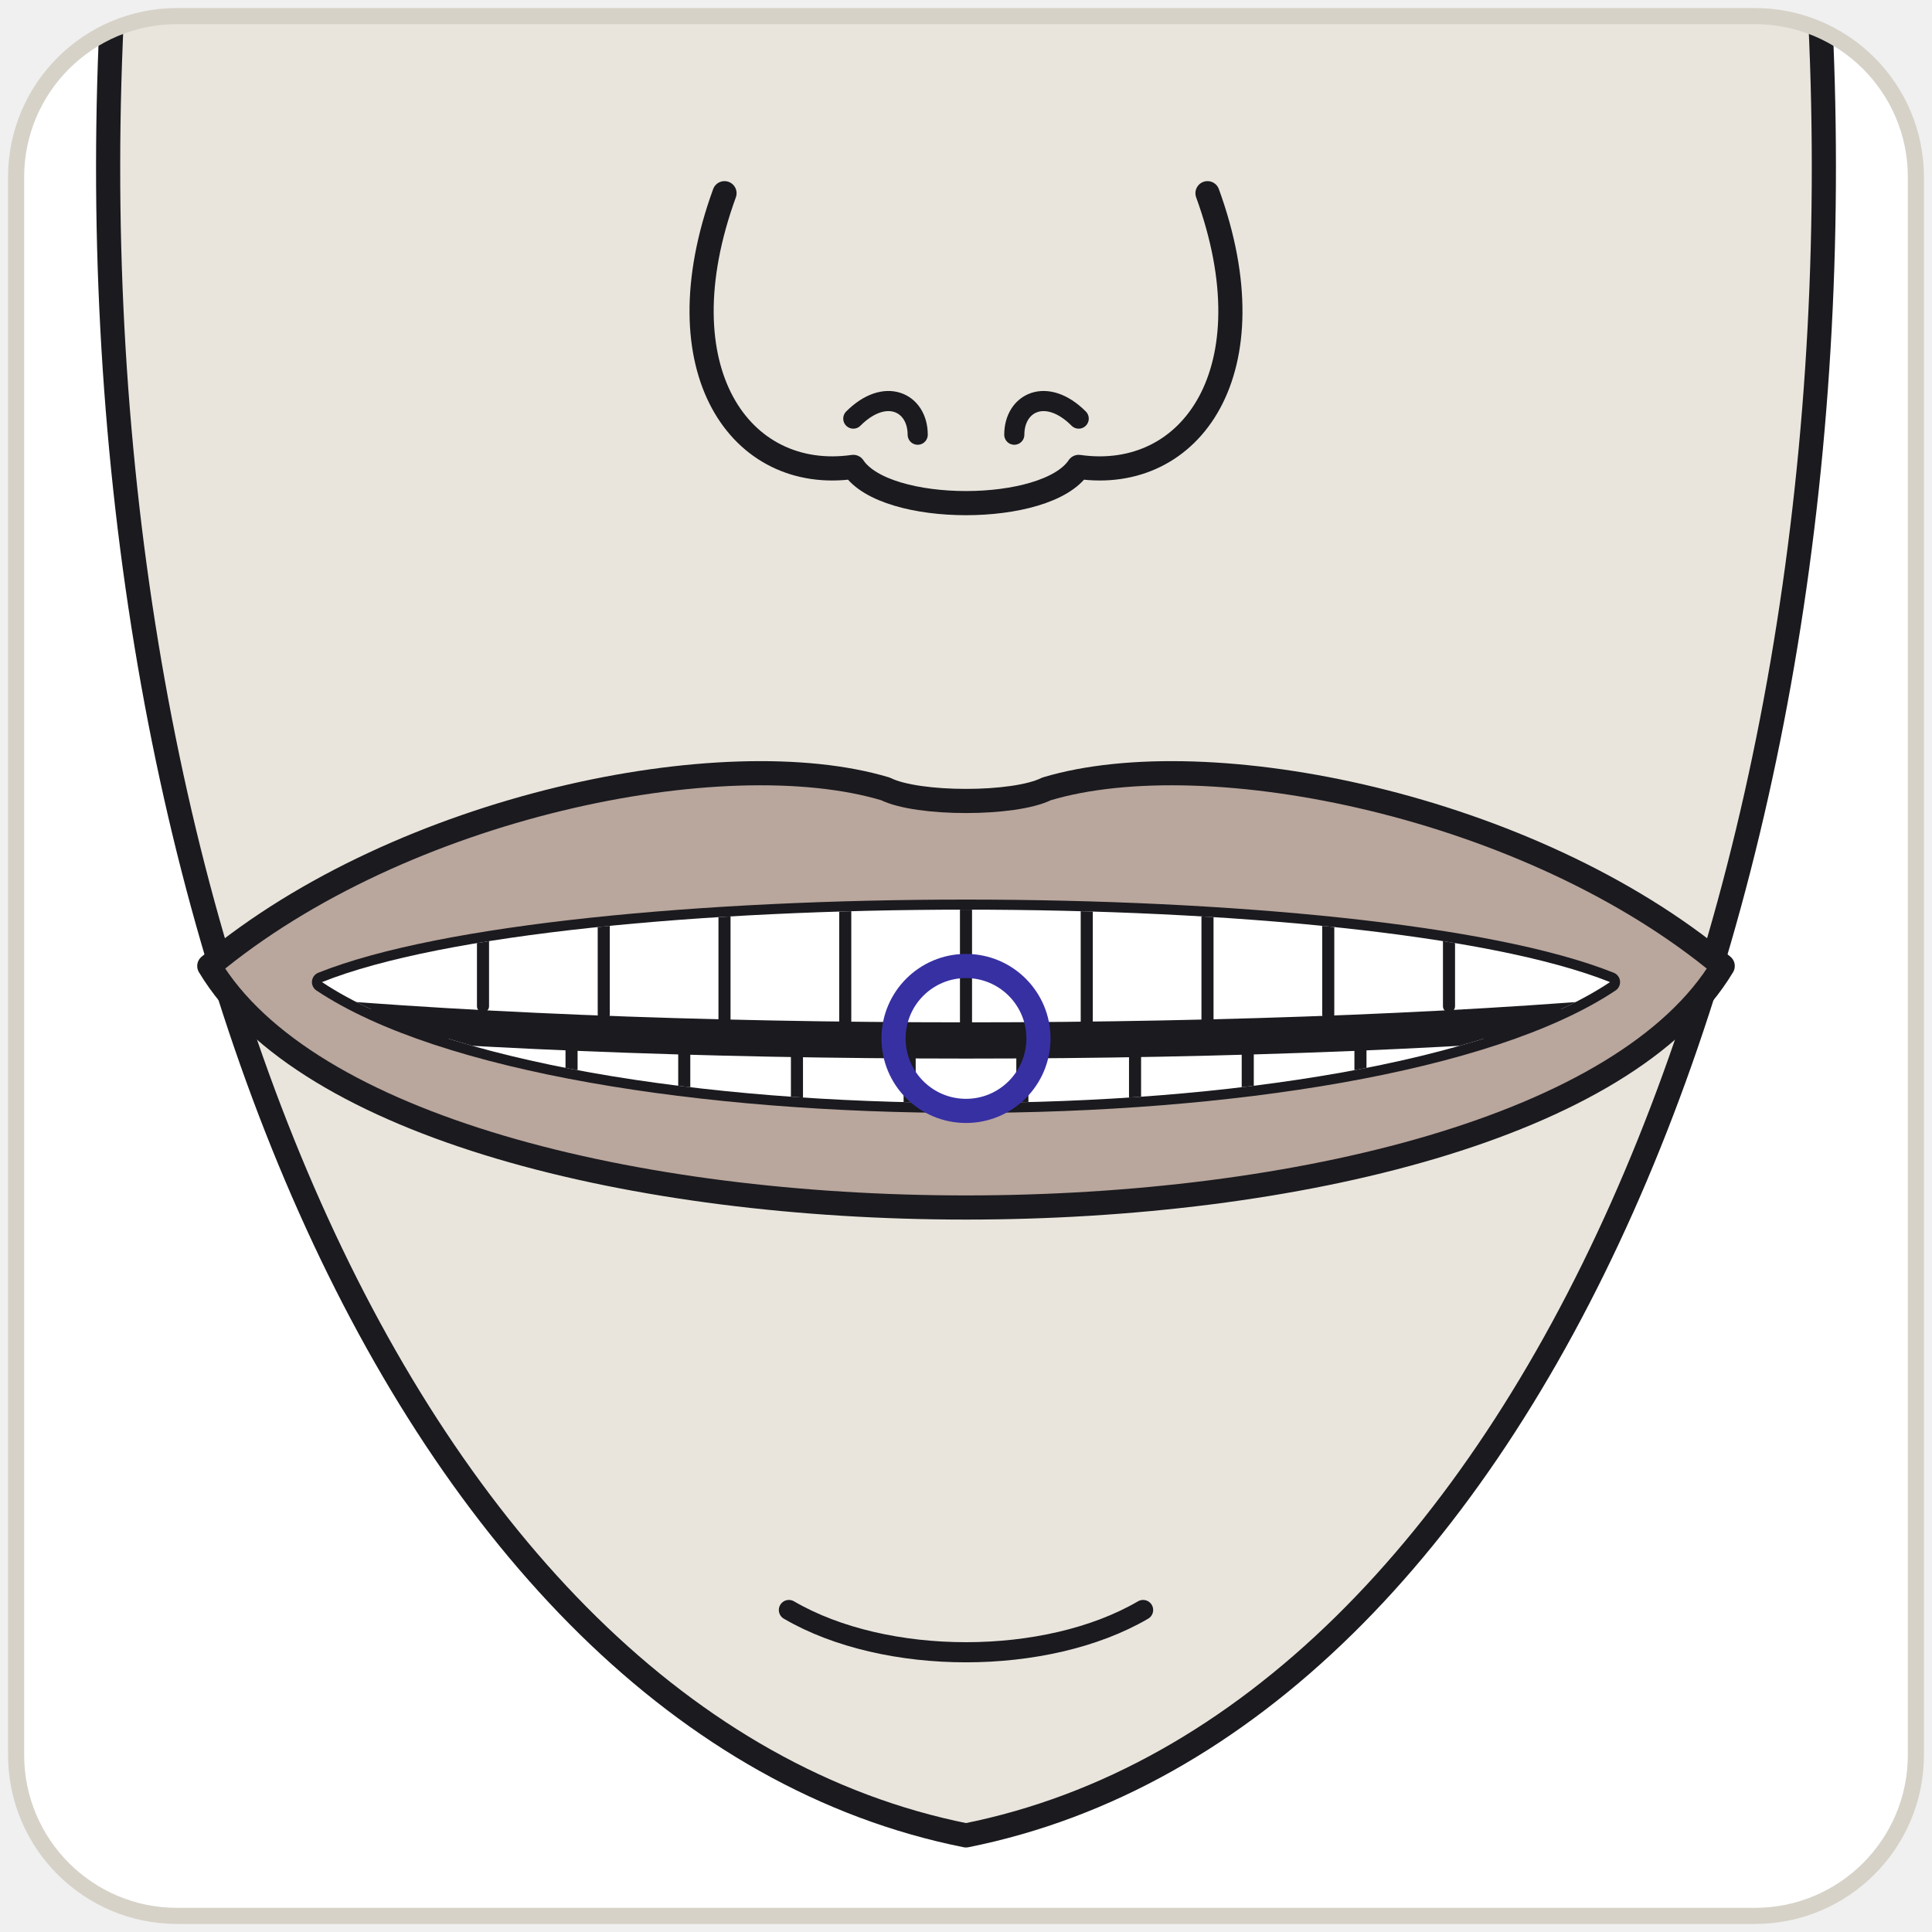
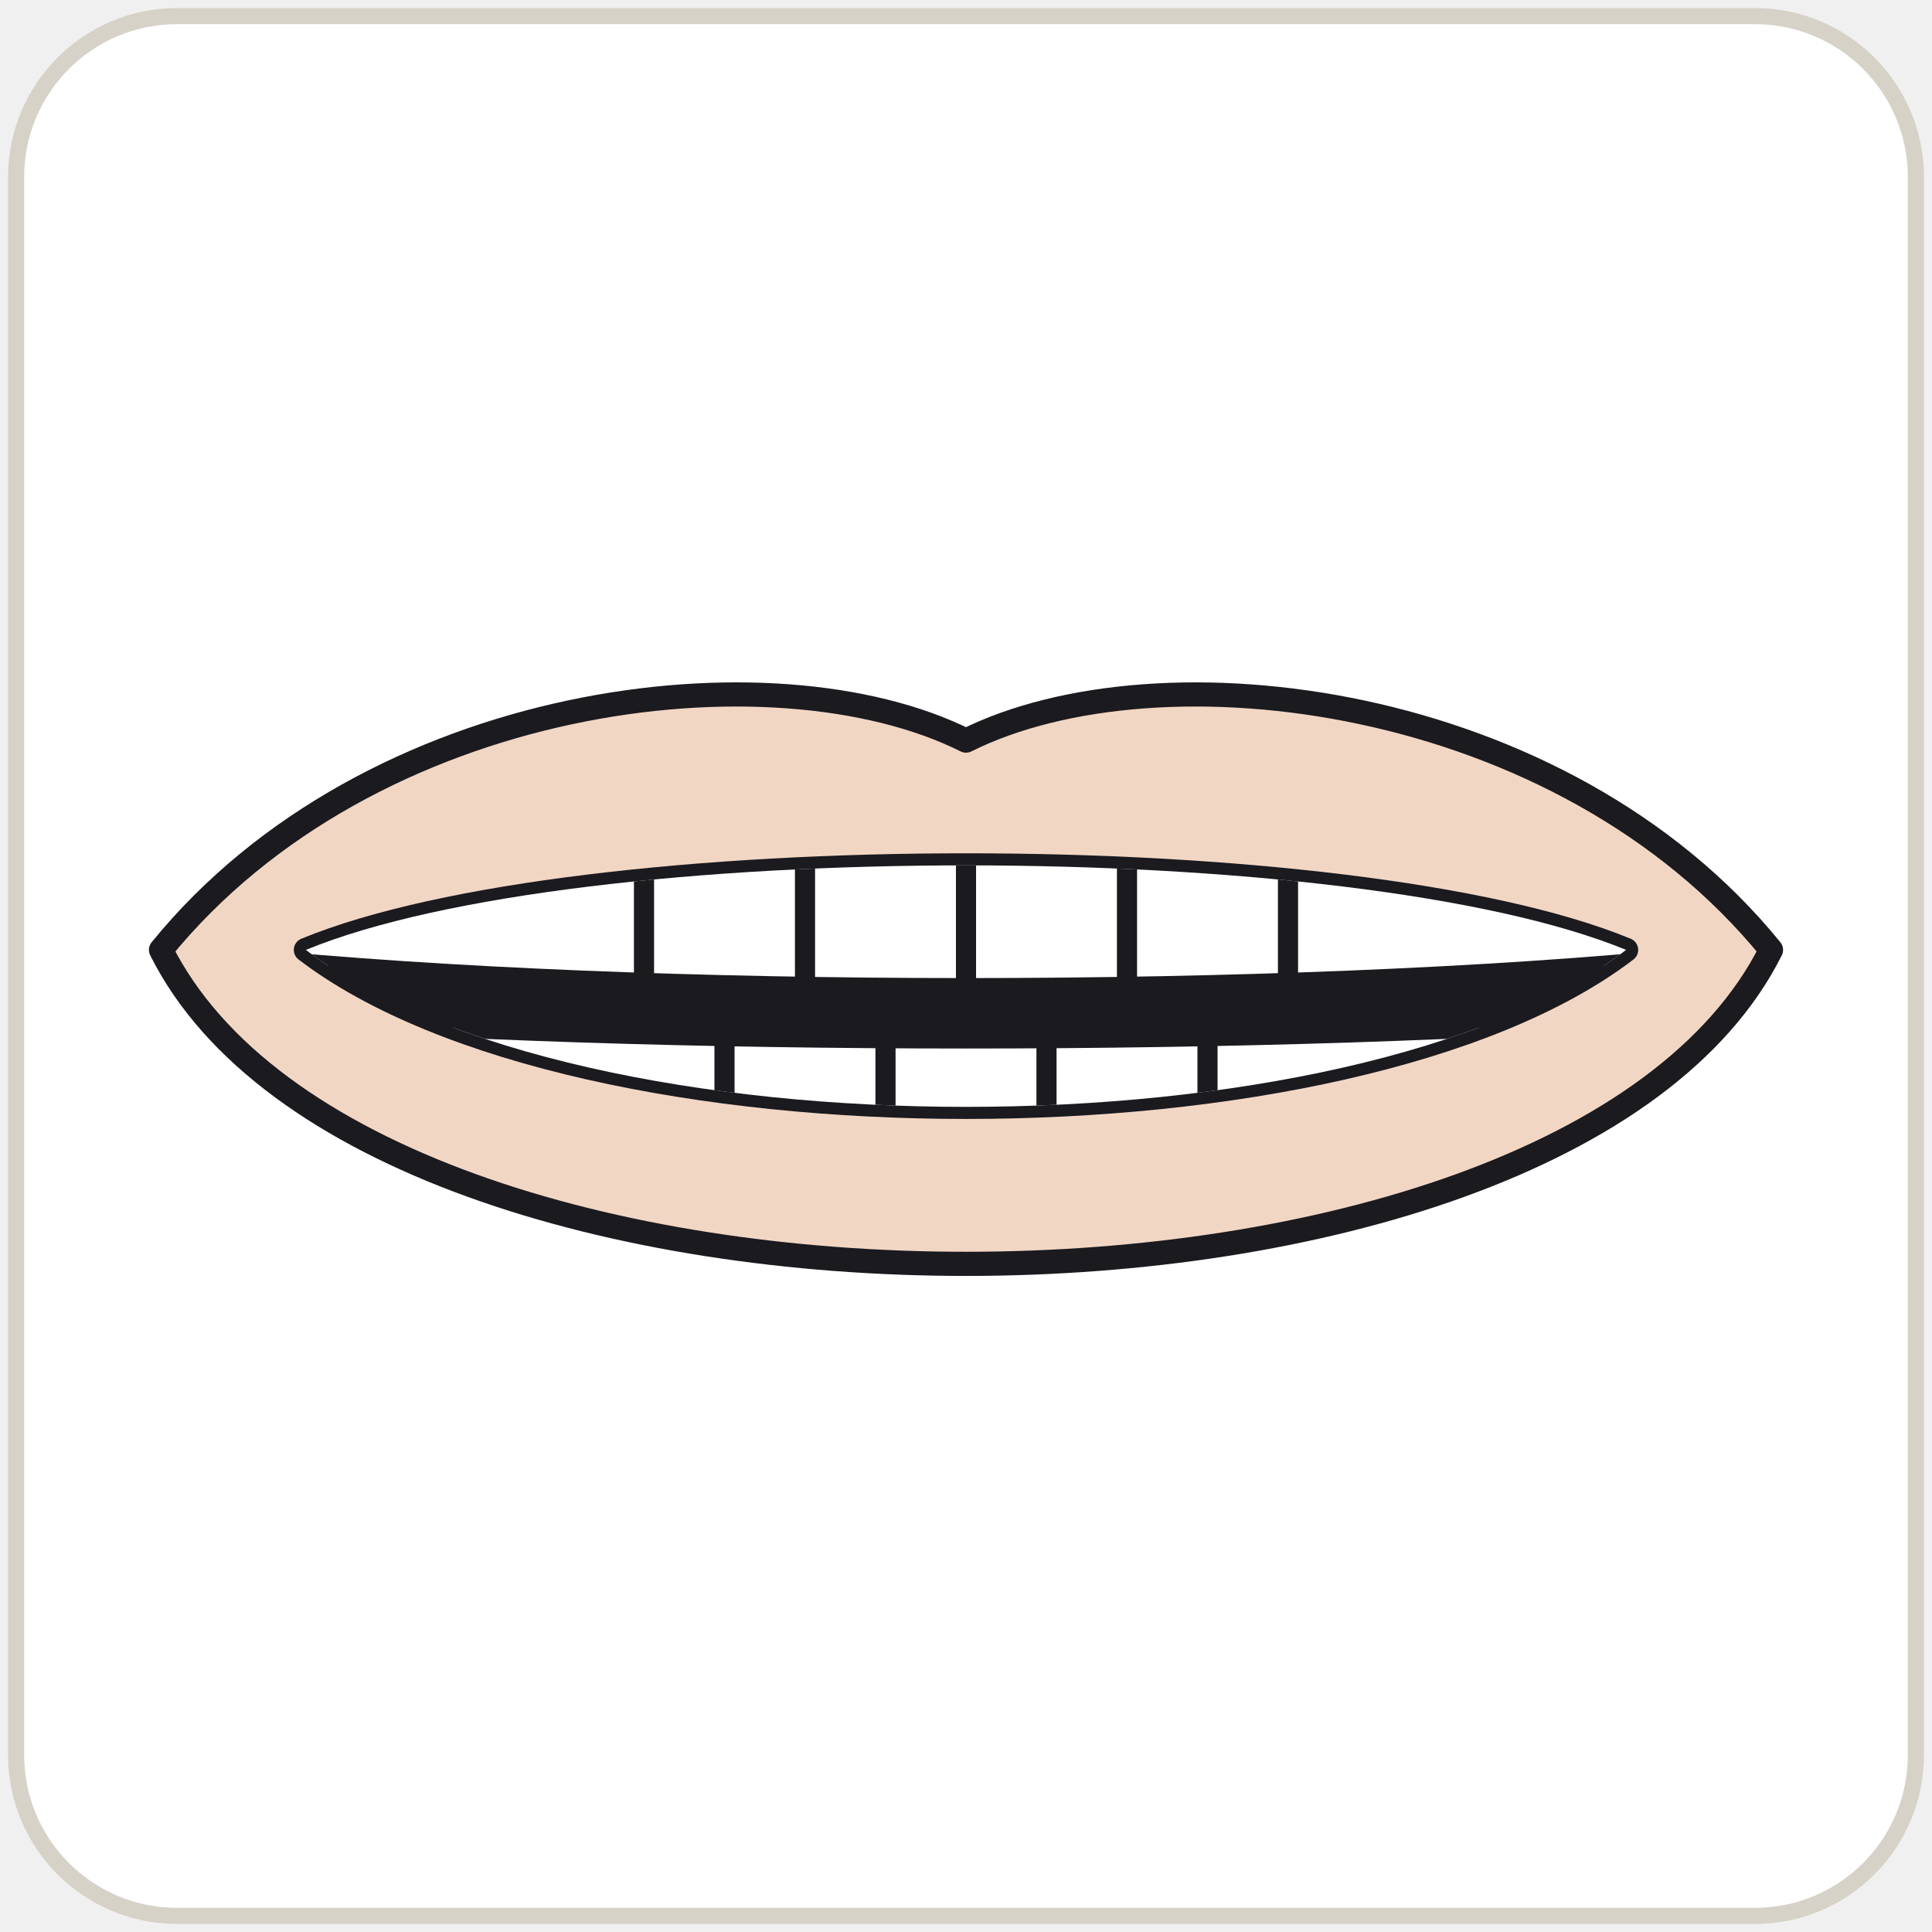
<svg xmlns="http://www.w3.org/2000/svg" viewBox="0 0 240 240" role="img" aria-labelledby="title">
  <defs>
    <clipPath id="panel">
      <rect x="2" y="2" width="236" height="236" rx="20" />
    </clipPath>
    <clipPath id="opening">
-       <path d="M40 122 C70 110 170 110 200 122 C170 142 70 142 40 122 Z" />
+       <path d="M38 118 C72 104 168 104 202 118 C168 144 72 144 38 118 Z" />
    </clipPath>
  </defs>
  <rect x="2" y="2" width="236" height="236" rx="20" fill="#ffffff" />
-   <g clip-path="url(#panel)" stroke="#1a1a1f" stroke-linejoin="round" stroke-linecap="round" fill="none">
-     <path fill="#e9e5dc" stroke-width="3" d="M14 0 C8 110 50 214 120 228 C190 214 232 110 226 0 Z" />
-     <path stroke-width="3" d="M90 24 C82 46 92 60 106 58 C110 64 130 64 134 58 C148 60 158 46 150 24" />
-     <path stroke-width="2.5" d="M106 52 C110 48 114 50 114 54 M134 52 C130 48 126 50 126 54" />
-     <path stroke-width="2.5" d="M98 200 C110 207 130 207 142 200" />
-     <path fill="#b9a69c" stroke-width="3" d="M26 120 C50 100 90 92 110 98 C114 100 126 100 130 98 C150 92 190 100 214 120 C190 160 50 160 26 120 Z" />
-     <path fill="#1a1a1f" stroke-width="2.5" d="M40 122 C70 110 170 110 200 122 C170 142 70 142 40 122 Z" />
-     <g clip-path="url(#opening)" stroke-width="1.5">
-       <path fill="#ffffff" d="M30 100 L210 100 L210 124 C160 129 80 129 30 124 Z" />
-       <path d="M120 100 V128 M105 100 V128 M135 100 V128 M90 100 V127 M150 100 V127 M75 100 V126 M165 100 V126 M60 100 V125 M180 100 V125" />
-       <path fill="#ffffff" d="M30 127 C80 132 160 132 210 127 L210 150 L30 150 Z" />
-       <path d="M113 130 V150 M127 130 V150 M99 130 V150 M141 130 V150 M85 129 V150 M155 129 V150 M71 128 V150 M169 128 V150" />
+   <g clip-path="url(#panel)" stroke="#1a1a1f" stroke-width="3" stroke-linejoin="round" stroke-linecap="round">
+     <path fill="#f2d6c4" d="M20 118 C46 86 96 80 120 92 C144 80 194 86 220 118 C194 170 46 170 20 118 Z" />
+     <path fill="#1a1a1f" d="M38 118 C72 104 168 104 202 118 C168 144 72 144 38 118 Z" />
+     <g clip-path="url(#opening)" fill="#ffffff" stroke-width="2.5">
+       <path d="M30 96 H210 V119 C160 124 80 124 30 119 Z" />
+       <path d="M30 126 C80 130 160 130 210 126 V150 H30 Z" />
+       <path fill="none" d="M120 96 V124 M100 96 V123 M140 96 V123 M80 96 V122 M160 96 V122 M110 128 V150 M130 128 V150 M90 127 V150 M150 127 V150" />
    </g>
-     <circle cx="120" cy="129" r="9" stroke="#3730a3" stroke-width="3" />
  </g>
  <rect x="2" y="2" width="236" height="236" rx="20" fill="none" stroke="#d6d2c8" stroke-width="2" />
</svg>
